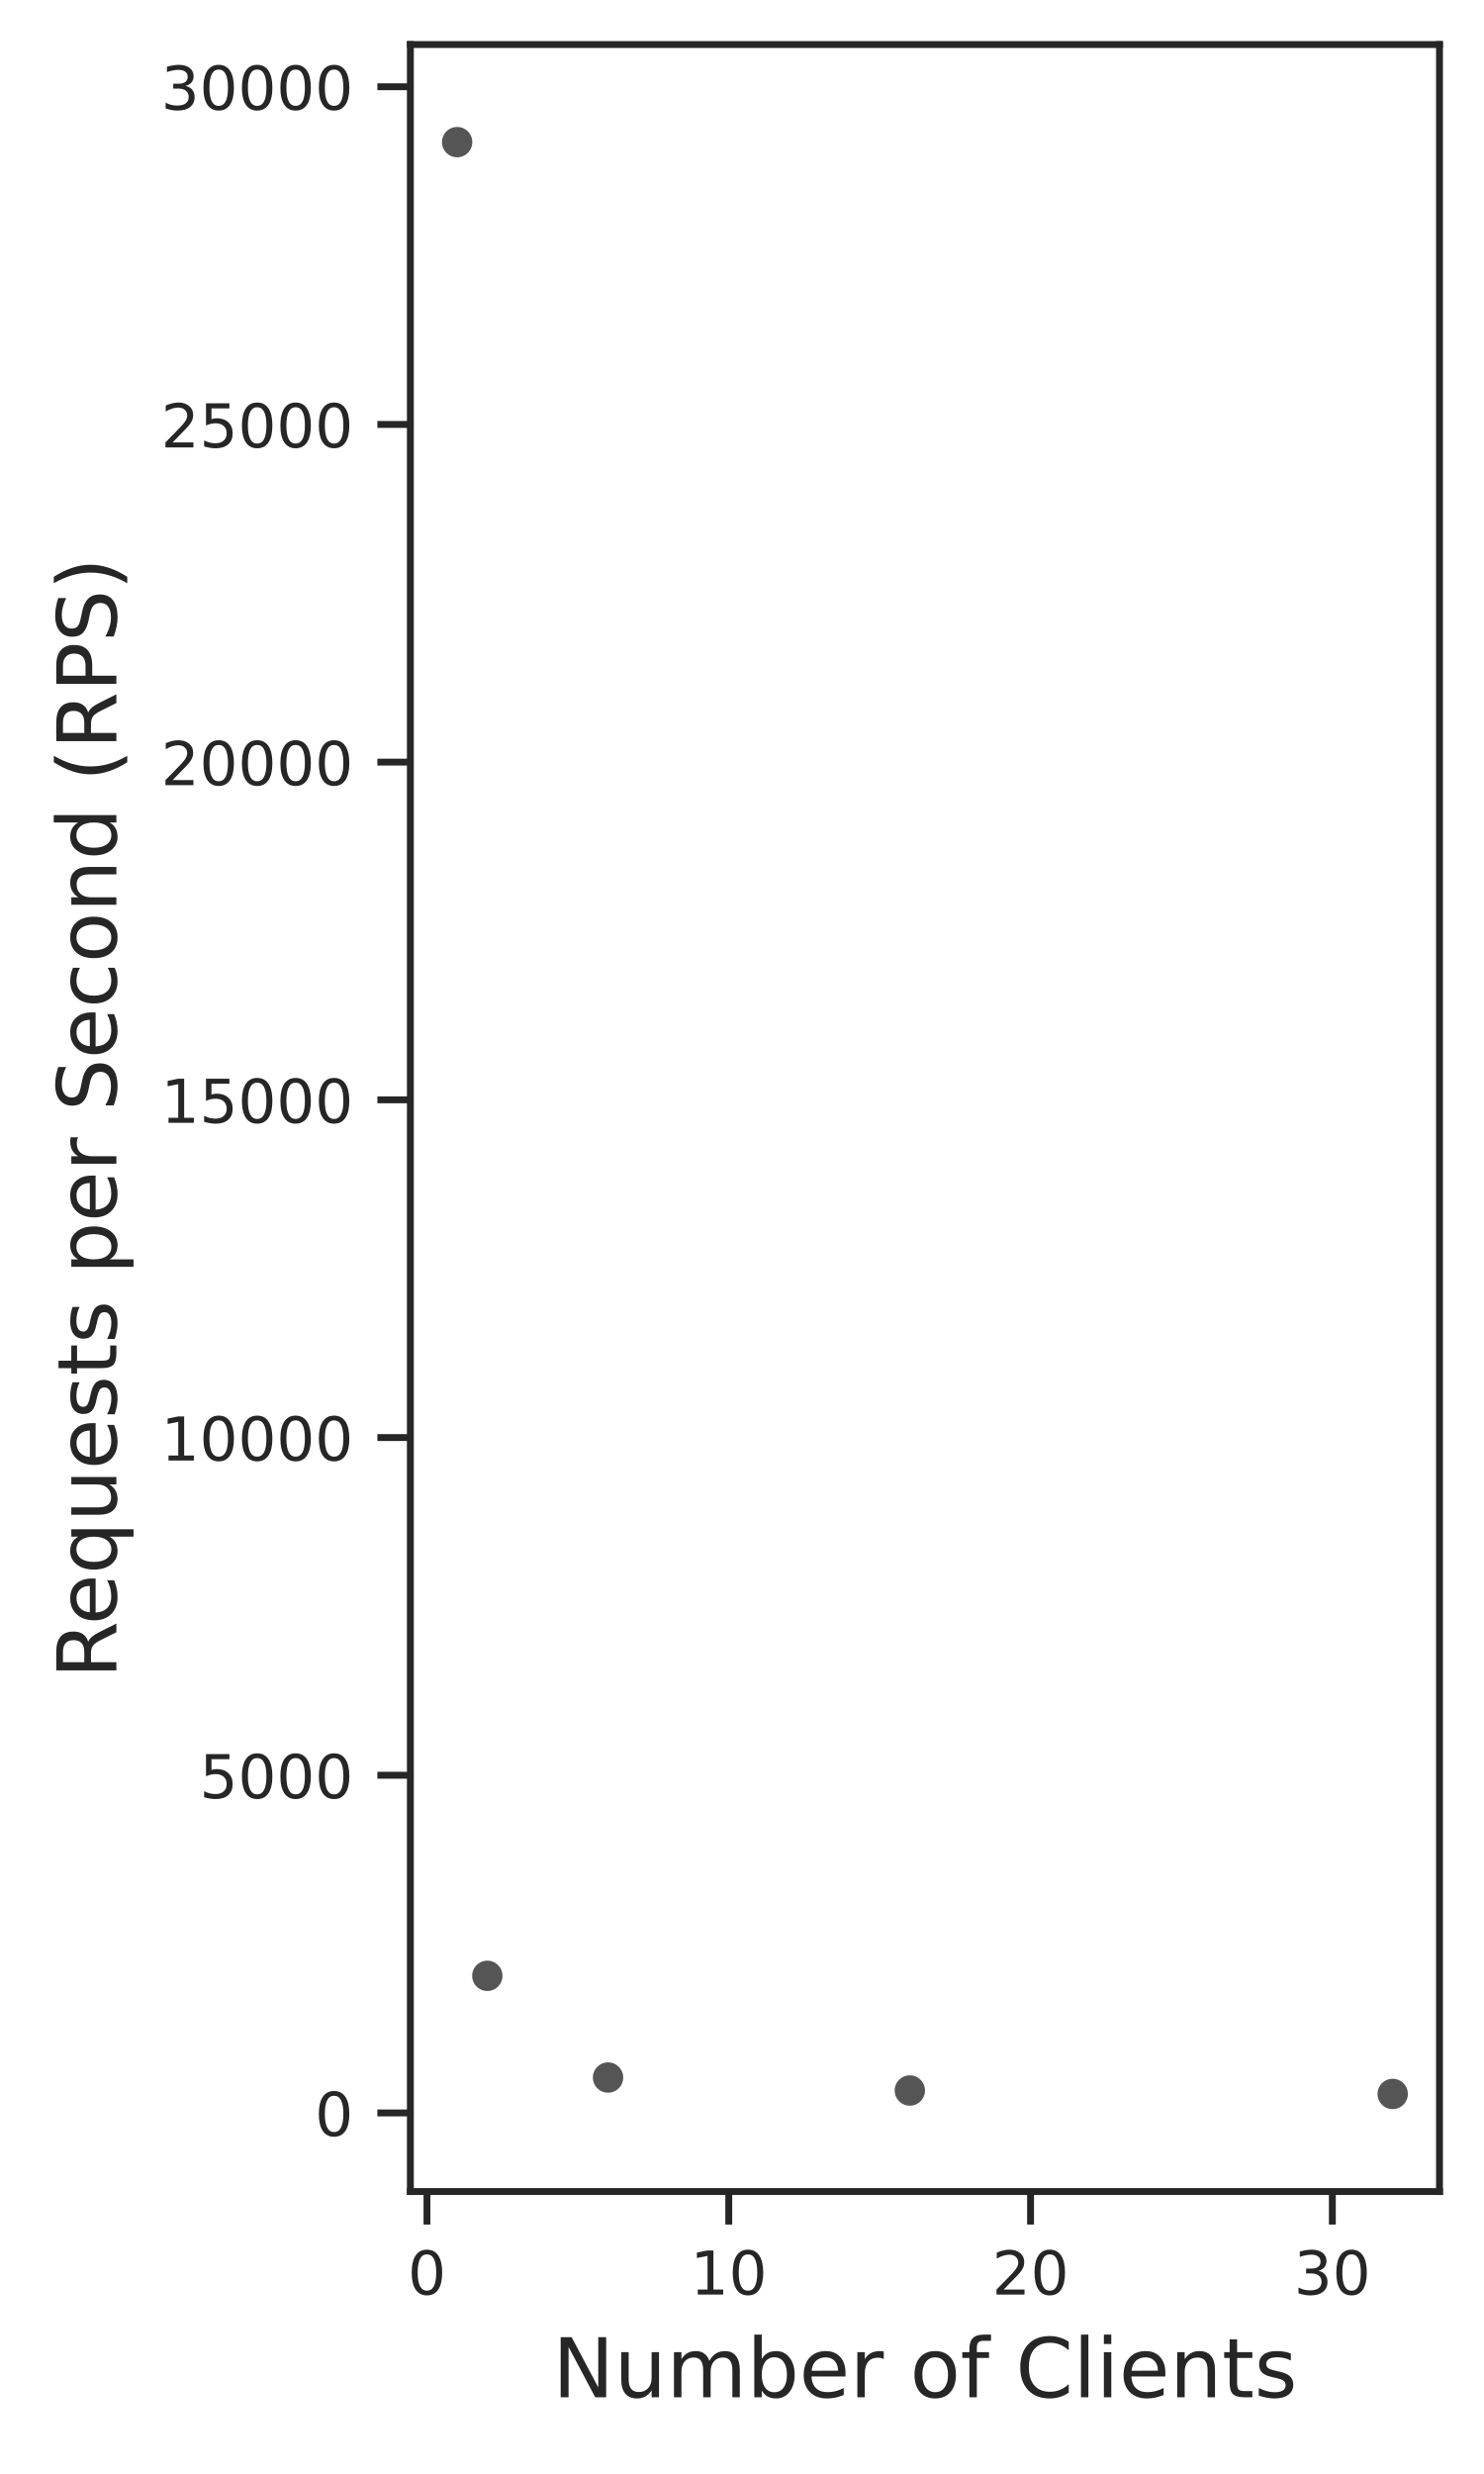
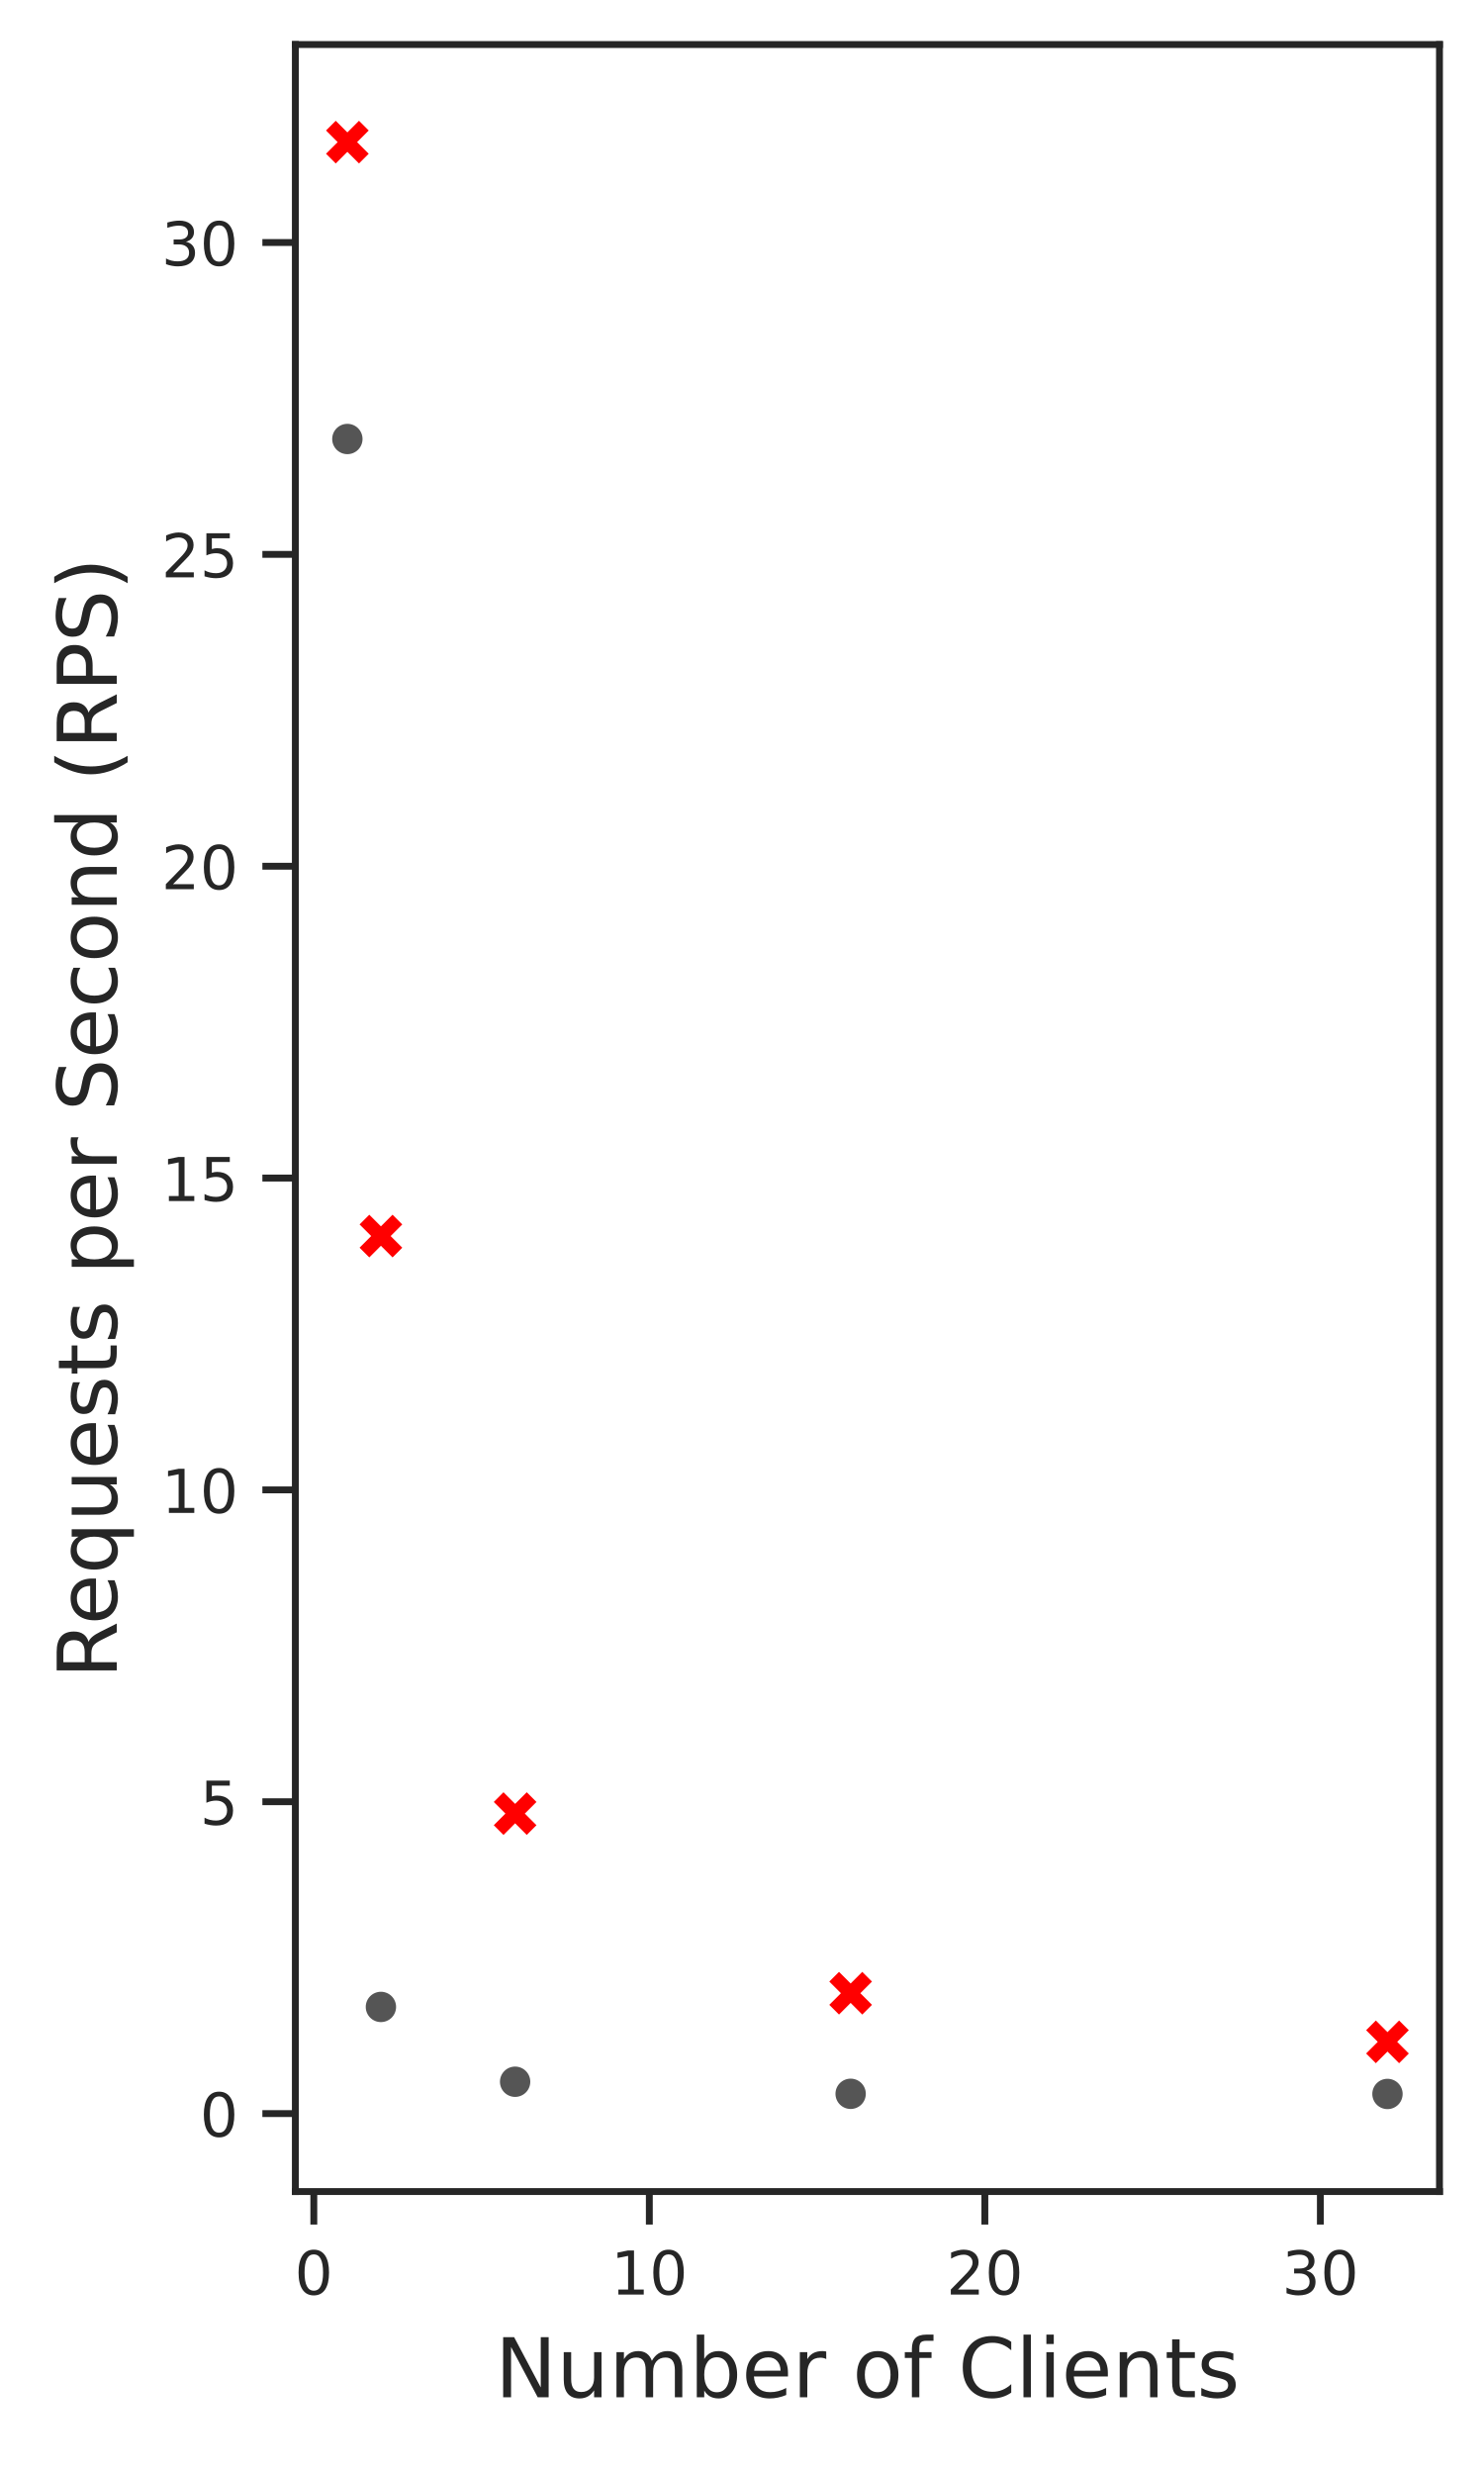
<svg xmlns="http://www.w3.org/2000/svg" xmlns:xlink="http://www.w3.org/1999/xlink" width="216pt" height="360pt" viewBox="0 0 216 360" version="1.1">
  <defs>
    <style type="text/css">*{stroke-linejoin: round; stroke-linecap: butt}</style>
  </defs>
  <g id="figure_1">
    <g id="patch_1">
      <path d="M 0 360  L 216 360  L 216 0  L 0 0  z " style="fill: #ffffff" />
    </g>
    <g id="axes_1">
      <g id="patch_2">
-         <path d="M 59.73 318.9  L 209.52 318.9  L 209.52 6.48  L 59.73 6.48  z " style="fill: #ffffff" />
+         <path d="M 42.99 318.9  L 209.52 318.9  L 209.52 6.48  L 42.99 6.48  z " style="fill: #ffffff" />
      </g>
      <g id="matplotlib.axis_1">
        <g id="xtick_1">
          <g id="line2d_1">
            <defs>
-               <path id="m790eac5375" d="M 0 0  L 0 4.8  " style="stroke: #262626" />
-             </defs>
-             <g>
-               <use xlink:href="#m790eac5375" x="62.146" y="318.9" style="fill: #262626; stroke: #262626" />
+               <path id="m2c73e6acfe" d="M 0 0  L 0 4.8  " style="stroke: #262626" />
+             </defs>
+             <g>
+               <use xlink:href="#m2c73e6acfe" x="45.676" y="318.9" style="fill: #262626; stroke: #262626" />
            </g>
          </g>
          <g id="text_1">
-             <g style="fill: #262626" transform="translate(59.34647 333.8866)scale(0.088 -0.088)">
+             <g style="fill: #262626" transform="translate(42.87647 333.8866)scale(0.088 -0.088)">
              <defs>
                <path id="DejaVuSans-30" d="M 2034 4250  Q 1547 4250 1301 3770  Q 1056 3291 1056 2328  Q 1056 1369 1301 889  Q 1547 409 2034 409  Q 2525 409 2770 889  Q 3016 1369 3016 2328  Q 3016 3291 2770 3770  Q 2525 4250 2034 4250  z M 2034 4750  Q 2819 4750 3233 4129  Q 3647 3509 3647 2328  Q 3647 1150 3233 529  Q 2819 -91 2034 -91  Q 1250 -91 836 529  Q 422 1150 422 2328  Q 422 3509 836 4129  Q 1250 4750 2034 4750  z " transform="scale(0.015625)" />
              </defs>
              <use xlink:href="#DejaVuSans-30" />
            </g>
          </g>
        </g>
        <g id="xtick_2">
          <g id="line2d_2">
            <g>
-               <use xlink:href="#m790eac5375" x="106.073" y="318.9" style="fill: #262626; stroke: #262626" />
+               <use xlink:href="#m2c73e6acfe" x="94.512" y="318.9" style="fill: #262626; stroke: #262626" />
            </g>
          </g>
          <g id="text_2">
-             <g style="fill: #262626" transform="translate(100.4737 333.8866)scale(0.088 -0.088)">
+             <g style="fill: #262626" transform="translate(88.91275 333.8866)scale(0.088 -0.088)">
              <defs>
                <path id="DejaVuSans-31" d="M 794 531  L 1825 531  L 1825 4091  L 703 3866  L 703 4441  L 1819 4666  L 2450 4666  L 2450 531  L 3481 531  L 3481 0  L 794 0  L 794 531  z " transform="scale(0.015625)" />
              </defs>
              <use xlink:href="#DejaVuSans-31" />
              <use xlink:href="#DejaVuSans-30" x="63.623" />
            </g>
          </g>
        </g>
        <g id="xtick_3">
          <g id="line2d_3">
            <g>
-               <use xlink:href="#m790eac5375" x="149.999" y="318.9" style="fill: #262626; stroke: #262626" />
+               <use xlink:href="#m2c73e6acfe" x="143.348" y="318.9" style="fill: #262626; stroke: #262626" />
            </g>
          </g>
          <g id="text_3">
-             <g style="fill: #262626" transform="translate(144.4003 333.8866)scale(0.088 -0.088)">
+             <g style="fill: #262626" transform="translate(137.7485 333.8866)scale(0.088 -0.088)">
              <defs>
                <path id="DejaVuSans-32" d="M 1228 531  L 3431 531  L 3431 0  L 469 0  L 469 531  Q 828 903 1448 1529  Q 2069 2156 2228 2338  Q 2531 2678 2651 2914  Q 2772 3150 2772 3378  Q 2772 3750 2511 3984  Q 2250 4219 1831 4219  Q 1534 4219 1204 4116  Q 875 4013 500 3803  L 500 4441  Q 881 4594 1212 4672  Q 1544 4750 1819 4750  Q 2544 4750 2975 4387  Q 3406 4025 3406 3419  Q 3406 3131 3298 2873  Q 3191 2616 2906 2266  Q 2828 2175 2409 1742  Q 1991 1309 1228 531  z " transform="scale(0.015625)" />
              </defs>
              <use xlink:href="#DejaVuSans-32" />
              <use xlink:href="#DejaVuSans-30" x="63.623" />
            </g>
          </g>
        </g>
        <g id="xtick_4">
          <g id="line2d_4">
            <g>
-               <use xlink:href="#m790eac5375" x="193.926" y="318.9" style="fill: #262626; stroke: #262626" />
+               <use xlink:href="#m2c73e6acfe" x="192.183" y="318.9" style="fill: #262626; stroke: #262626" />
            </g>
          </g>
          <g id="text_4">
-             <g style="fill: #262626" transform="translate(188.327 333.8866)scale(0.088 -0.088)">
+             <g style="fill: #262626" transform="translate(186.5843 333.8866)scale(0.088 -0.088)">
              <defs>
                <path id="DejaVuSans-33" d="M 2597 2516  Q 3050 2419 3304 2112  Q 3559 1806 3559 1356  Q 3559 666 3084 287  Q 2609 -91 1734 -91  Q 1441 -91 1130 -33  Q 819 25 488 141  L 488 750  Q 750 597 1062 519  Q 1375 441 1716 441  Q 2309 441 2620 675  Q 2931 909 2931 1356  Q 2931 1769 2642 2001  Q 2353 2234 1838 2234  L 1294 2234  L 1294 2753  L 1863 2753  Q 2328 2753 2575 2939  Q 2822 3125 2822 3475  Q 2822 3834 2567 4026  Q 2313 4219 1838 4219  Q 1578 4219 1281 4162  Q 984 4106 628 3988  L 628 4550  Q 988 4650 1302 4700  Q 1616 4750 1894 4750  Q 2613 4750 3031 4423  Q 3450 4097 3450 3541  Q 3450 3153 3228 2886  Q 3006 2619 2597 2516  z " transform="scale(0.015625)" />
              </defs>
              <use xlink:href="#DejaVuSans-33" />
              <use xlink:href="#DejaVuSans-30" x="63.623" />
            </g>
          </g>
        </g>
        <g id="text_5">
-           <g style="fill: #262626" transform="translate(80.42906 348.8349)scale(0.12 -0.12)">
+           <g style="fill: #262626" transform="translate(72.05906 348.8349)scale(0.12 -0.12)">
            <defs>
              <path id="DejaVuSans-4e" d="M 628 4666  L 1478 4666  L 3547 763  L 3547 4666  L 4159 4666  L 4159 0  L 3309 0  L 1241 3903  L 1241 0  L 628 0  L 628 4666  z " transform="scale(0.015625)" />
              <path id="DejaVuSans-75" d="M 544 1381  L 544 3500  L 1119 3500  L 1119 1403  Q 1119 906 1312 657  Q 1506 409 1894 409  Q 2359 409 2629 706  Q 2900 1003 2900 1516  L 2900 3500  L 3475 3500  L 3475 0  L 2900 0  L 2900 538  Q 2691 219 2414 64  Q 2138 -91 1772 -91  Q 1169 -91 856 284  Q 544 659 544 1381  z M 1991 3584  L 1991 3584  z " transform="scale(0.015625)" />
              <path id="DejaVuSans-6d" d="M 3328 2828  Q 3544 3216 3844 3400  Q 4144 3584 4550 3584  Q 5097 3584 5394 3201  Q 5691 2819 5691 2113  L 5691 0  L 5113 0  L 5113 2094  Q 5113 2597 4934 2840  Q 4756 3084 4391 3084  Q 3944 3084 3684 2787  Q 3425 2491 3425 1978  L 3425 0  L 2847 0  L 2847 2094  Q 2847 2600 2669 2842  Q 2491 3084 2119 3084  Q 1678 3084 1418 2786  Q 1159 2488 1159 1978  L 1159 0  L 581 0  L 581 3500  L 1159 3500  L 1159 2956  Q 1356 3278 1631 3431  Q 1906 3584 2284 3584  Q 2666 3584 2933 3390  Q 3200 3197 3328 2828  z " transform="scale(0.015625)" />
              <path id="DejaVuSans-62" d="M 3116 1747  Q 3116 2381 2855 2742  Q 2594 3103 2138 3103  Q 1681 3103 1420 2742  Q 1159 2381 1159 1747  Q 1159 1113 1420 752  Q 1681 391 2138 391  Q 2594 391 2855 752  Q 3116 1113 3116 1747  z M 1159 2969  Q 1341 3281 1617 3432  Q 1894 3584 2278 3584  Q 2916 3584 3314 3078  Q 3713 2572 3713 1747  Q 3713 922 3314 415  Q 2916 -91 2278 -91  Q 1894 -91 1617 61  Q 1341 213 1159 525  L 1159 0  L 581 0  L 581 4863  L 1159 4863  L 1159 2969  z " transform="scale(0.015625)" />
              <path id="DejaVuSans-65" d="M 3597 1894  L 3597 1613  L 953 1613  Q 991 1019 1311 708  Q 1631 397 2203 397  Q 2534 397 2845 478  Q 3156 559 3463 722  L 3463 178  Q 3153 47 2828 -22  Q 2503 -91 2169 -91  Q 1331 -91 842 396  Q 353 884 353 1716  Q 353 2575 817 3079  Q 1281 3584 2069 3584  Q 2775 3584 3186 3129  Q 3597 2675 3597 1894  z M 3022 2063  Q 3016 2534 2758 2815  Q 2500 3097 2075 3097  Q 1594 3097 1305 2825  Q 1016 2553 972 2059  L 3022 2063  z " transform="scale(0.015625)" />
              <path id="DejaVuSans-72" d="M 2631 2963  Q 2534 3019 2420 3045  Q 2306 3072 2169 3072  Q 1681 3072 1420 2755  Q 1159 2438 1159 1844  L 1159 0  L 581 0  L 581 3500  L 1159 3500  L 1159 2956  Q 1341 3275 1631 3429  Q 1922 3584 2338 3584  Q 2397 3584 2469 3576  Q 2541 3569 2628 3553  L 2631 2963  z " transform="scale(0.015625)" />
              <path id="DejaVuSans-20" transform="scale(0.015625)" />
              <path id="DejaVuSans-6f" d="M 1959 3097  Q 1497 3097 1228 2736  Q 959 2375 959 1747  Q 959 1119 1226 758  Q 1494 397 1959 397  Q 2419 397 2687 759  Q 2956 1122 2956 1747  Q 2956 2369 2687 2733  Q 2419 3097 1959 3097  z M 1959 3584  Q 2709 3584 3137 3096  Q 3566 2609 3566 1747  Q 3566 888 3137 398  Q 2709 -91 1959 -91  Q 1206 -91 779 398  Q 353 888 353 1747  Q 353 2609 779 3096  Q 1206 3584 1959 3584  z " transform="scale(0.015625)" />
              <path id="DejaVuSans-66" d="M 2375 4863  L 2375 4384  L 1825 4384  Q 1516 4384 1395 4259  Q 1275 4134 1275 3809  L 1275 3500  L 2222 3500  L 2222 3053  L 1275 3053  L 1275 0  L 697 0  L 697 3053  L 147 3053  L 147 3500  L 697 3500  L 697 3744  Q 697 4328 969 4595  Q 1241 4863 1831 4863  L 2375 4863  z " transform="scale(0.015625)" />
              <path id="DejaVuSans-43" d="M 4122 4306  L 4122 3641  Q 3803 3938 3442 4084  Q 3081 4231 2675 4231  Q 1875 4231 1450 3742  Q 1025 3253 1025 2328  Q 1025 1406 1450 917  Q 1875 428 2675 428  Q 3081 428 3442 575  Q 3803 722 4122 1019  L 4122 359  Q 3791 134 3420 21  Q 3050 -91 2638 -91  Q 1578 -91 968 557  Q 359 1206 359 2328  Q 359 3453 968 4101  Q 1578 4750 2638 4750  Q 3056 4750 3426 4639  Q 3797 4528 4122 4306  z " transform="scale(0.015625)" />
              <path id="DejaVuSans-6c" d="M 603 4863  L 1178 4863  L 1178 0  L 603 0  L 603 4863  z " transform="scale(0.015625)" />
              <path id="DejaVuSans-69" d="M 603 3500  L 1178 3500  L 1178 0  L 603 0  L 603 3500  z M 603 4863  L 1178 4863  L 1178 4134  L 603 4134  L 603 4863  z " transform="scale(0.015625)" />
              <path id="DejaVuSans-6e" d="M 3513 2113  L 3513 0  L 2938 0  L 2938 2094  Q 2938 2591 2744 2837  Q 2550 3084 2163 3084  Q 1697 3084 1428 2787  Q 1159 2491 1159 1978  L 1159 0  L 581 0  L 581 3500  L 1159 3500  L 1159 2956  Q 1366 3272 1645 3428  Q 1925 3584 2291 3584  Q 2894 3584 3203 3211  Q 3513 2838 3513 2113  z " transform="scale(0.015625)" />
              <path id="DejaVuSans-74" d="M 1172 4494  L 1172 3500  L 2356 3500  L 2356 3053  L 1172 3053  L 1172 1153  Q 1172 725 1289 603  Q 1406 481 1766 481  L 2356 481  L 2356 0  L 1766 0  Q 1100 0 847 248  Q 594 497 594 1153  L 594 3053  L 172 3053  L 172 3500  L 594 3500  L 594 4494  L 1172 4494  z " transform="scale(0.015625)" />
              <path id="DejaVuSans-73" d="M 2834 3397  L 2834 2853  Q 2591 2978 2328 3040  Q 2066 3103 1784 3103  Q 1356 3103 1142 2972  Q 928 2841 928 2578  Q 928 2378 1081 2264  Q 1234 2150 1697 2047  L 1894 2003  Q 2506 1872 2764 1633  Q 3022 1394 3022 966  Q 3022 478 2636 193  Q 2250 -91 1575 -91  Q 1294 -91 989 -36  Q 684 19 347 128  L 347 722  Q 666 556 975 473  Q 1284 391 1588 391  Q 1994 391 2212 530  Q 2431 669 2431 922  Q 2431 1156 2273 1281  Q 2116 1406 1581 1522  L 1381 1569  Q 847 1681 609 1914  Q 372 2147 372 2553  Q 372 3047 722 3315  Q 1072 3584 1716 3584  Q 2034 3584 2315 3537  Q 2597 3491 2834 3397  z " transform="scale(0.015625)" />
            </defs>
            <use xlink:href="#DejaVuSans-4e" />
            <use xlink:href="#DejaVuSans-75" x="74.805" />
            <use xlink:href="#DejaVuSans-6d" x="138.184" />
            <use xlink:href="#DejaVuSans-62" x="235.596" />
            <use xlink:href="#DejaVuSans-65" x="299.072" />
            <use xlink:href="#DejaVuSans-72" x="360.596" />
            <use xlink:href="#DejaVuSans-20" x="401.709" />
            <use xlink:href="#DejaVuSans-6f" x="433.496" />
            <use xlink:href="#DejaVuSans-66" x="494.678" />
            <use xlink:href="#DejaVuSans-20" x="529.883" />
            <use xlink:href="#DejaVuSans-43" x="561.67" />
            <use xlink:href="#DejaVuSans-6c" x="631.494" />
            <use xlink:href="#DejaVuSans-69" x="659.277" />
            <use xlink:href="#DejaVuSans-65" x="687.061" />
            <use xlink:href="#DejaVuSans-6e" x="748.584" />
            <use xlink:href="#DejaVuSans-74" x="811.963" />
            <use xlink:href="#DejaVuSans-73" x="851.172" />
          </g>
        </g>
      </g>
      <g id="matplotlib.axis_2">
        <g id="ytick_1">
          <g id="line2d_5">
            <defs>
-               <path id="md75a77596c" d="M 0 0  L -4.8 0  " style="stroke: #262626" />
-             </defs>
-             <g>
-               <use xlink:href="#md75a77596c" x="59.73" y="307.461" style="fill: #262626; stroke: #262626" />
+               <path id="m2073735884" d="M 0 0  L -4.8 0  " style="stroke: #262626" />
+             </defs>
+             <g>
+               <use xlink:href="#m2073735884" x="42.99" y="307.554" style="fill: #262626; stroke: #262626" />
            </g>
          </g>
          <g id="text_6">
-             <g style="fill: #262626" transform="translate(45.831 310.804)scale(0.088 -0.088)">
+             <g style="fill: #262626" transform="translate(29.091 310.8974)scale(0.088 -0.088)">
              <use xlink:href="#DejaVuSans-30" />
            </g>
          </g>
        </g>
        <g id="ytick_2">
          <g id="line2d_6">
            <g>
-               <use xlink:href="#md75a77596c" x="59.73" y="258.321" style="fill: #262626; stroke: #262626" />
+               <use xlink:href="#m2073735884" x="42.99" y="262.177" style="fill: #262626; stroke: #262626" />
            </g>
          </g>
          <g id="text_7">
-             <g style="fill: #262626" transform="translate(29.034 261.6642)scale(0.088 -0.088)">
+             <g style="fill: #262626" transform="translate(29.091 265.5205)scale(0.088 -0.088)">
              <defs>
                <path id="DejaVuSans-35" d="M 691 4666  L 3169 4666  L 3169 4134  L 1269 4134  L 1269 2991  Q 1406 3038 1543 3061  Q 1681 3084 1819 3084  Q 2600 3084 3056 2656  Q 3513 2228 3513 1497  Q 3513 744 3044 326  Q 2575 -91 1722 -91  Q 1428 -91 1123 -41  Q 819 9 494 109  L 494 744  Q 775 591 1075 516  Q 1375 441 1709 441  Q 2250 441 2565 725  Q 2881 1009 2881 1497  Q 2881 1984 2565 2268  Q 2250 2553 1709 2553  Q 1456 2553 1204 2497  Q 953 2441 691 2322  L 691 4666  z " transform="scale(0.015625)" />
              </defs>
              <use xlink:href="#DejaVuSans-35" />
-               <use xlink:href="#DejaVuSans-30" x="63.623" />
-               <use xlink:href="#DejaVuSans-30" x="127.246" />
-               <use xlink:href="#DejaVuSans-30" x="190.869" />
            </g>
          </g>
        </g>
        <g id="ytick_3">
          <g id="line2d_7">
            <g>
-               <use xlink:href="#md75a77596c" x="59.73" y="209.181" style="fill: #262626; stroke: #262626" />
+               <use xlink:href="#m2073735884" x="42.99" y="216.8" style="fill: #262626; stroke: #262626" />
            </g>
          </g>
          <g id="text_8">
-             <g style="fill: #262626" transform="translate(23.435 212.5244)scale(0.088 -0.088)">
+             <g style="fill: #262626" transform="translate(23.492 220.1435)scale(0.088 -0.088)">
              <use xlink:href="#DejaVuSans-31" />
              <use xlink:href="#DejaVuSans-30" x="63.623" />
-               <use xlink:href="#DejaVuSans-30" x="127.246" />
-               <use xlink:href="#DejaVuSans-30" x="190.869" />
-               <use xlink:href="#DejaVuSans-30" x="254.492" />
            </g>
          </g>
        </g>
        <g id="ytick_4">
          <g id="line2d_8">
            <g>
-               <use xlink:href="#md75a77596c" x="59.73" y="160.041" style="fill: #262626; stroke: #262626" />
+               <use xlink:href="#m2073735884" x="42.99" y="171.423" style="fill: #262626; stroke: #262626" />
            </g>
          </g>
          <g id="text_9">
-             <g style="fill: #262626" transform="translate(23.435 163.3846)scale(0.088 -0.088)">
+             <g style="fill: #262626" transform="translate(23.492 174.7665)scale(0.088 -0.088)">
              <use xlink:href="#DejaVuSans-31" />
              <use xlink:href="#DejaVuSans-35" x="63.623" />
-               <use xlink:href="#DejaVuSans-30" x="127.246" />
-               <use xlink:href="#DejaVuSans-30" x="190.869" />
-               <use xlink:href="#DejaVuSans-30" x="254.492" />
            </g>
          </g>
        </g>
        <g id="ytick_5">
          <g id="line2d_9">
            <g>
-               <use xlink:href="#md75a77596c" x="59.73" y="110.902" style="fill: #262626; stroke: #262626" />
+               <use xlink:href="#m2073735884" x="42.99" y="126.046" style="fill: #262626; stroke: #262626" />
            </g>
          </g>
          <g id="text_10">
-             <g style="fill: #262626" transform="translate(23.435 114.2449)scale(0.088 -0.088)">
+             <g style="fill: #262626" transform="translate(23.492 129.3895)scale(0.088 -0.088)">
              <use xlink:href="#DejaVuSans-32" />
              <use xlink:href="#DejaVuSans-30" x="63.623" />
-               <use xlink:href="#DejaVuSans-30" x="127.246" />
-               <use xlink:href="#DejaVuSans-30" x="190.869" />
-               <use xlink:href="#DejaVuSans-30" x="254.492" />
            </g>
          </g>
        </g>
        <g id="ytick_6">
          <g id="line2d_10">
            <g>
-               <use xlink:href="#md75a77596c" x="59.73" y="61.762" style="fill: #262626; stroke: #262626" />
+               <use xlink:href="#m2073735884" x="42.99" y="80.669" style="fill: #262626; stroke: #262626" />
            </g>
          </g>
          <g id="text_11">
-             <g style="fill: #262626" transform="translate(23.435 65.10507)scale(0.088 -0.088)">
+             <g style="fill: #262626" transform="translate(23.492 84.01258)scale(0.088 -0.088)">
              <use xlink:href="#DejaVuSans-32" />
              <use xlink:href="#DejaVuSans-35" x="63.623" />
-               <use xlink:href="#DejaVuSans-30" x="127.246" />
-               <use xlink:href="#DejaVuSans-30" x="190.869" />
-               <use xlink:href="#DejaVuSans-30" x="254.492" />
            </g>
          </g>
        </g>
        <g id="ytick_7">
          <g id="line2d_11">
            <g>
-               <use xlink:href="#md75a77596c" x="59.73" y="12.622" style="fill: #262626; stroke: #262626" />
+               <use xlink:href="#m2073735884" x="42.99" y="35.292" style="fill: #262626; stroke: #262626" />
            </g>
          </g>
          <g id="text_12">
-             <g style="fill: #262626" transform="translate(23.435 15.9653)scale(0.088 -0.088)">
+             <g style="fill: #262626" transform="translate(23.492 38.63561)scale(0.088 -0.088)">
              <use xlink:href="#DejaVuSans-33" />
              <use xlink:href="#DejaVuSans-30" x="63.623" />
-               <use xlink:href="#DejaVuSans-30" x="127.246" />
-               <use xlink:href="#DejaVuSans-30" x="190.869" />
-               <use xlink:href="#DejaVuSans-30" x="254.492" />
            </g>
          </g>
        </g>
        <g id="text_13">
-           <g style="fill: #262626" transform="translate(16.93937 244.2366)rotate(-90)scale(0.12 -0.12)">
+           <g style="fill: #262626" transform="translate(16.99638 244.2366)rotate(-90)scale(0.12 -0.12)">
            <defs>
              <path id="DejaVuSans-52" d="M 2841 2188  Q 3044 2119 3236 1894  Q 3428 1669 3622 1275  L 4263 0  L 3584 0  L 2988 1197  Q 2756 1666 2539 1819  Q 2322 1972 1947 1972  L 1259 1972  L 1259 0  L 628 0  L 628 4666  L 2053 4666  Q 2853 4666 3247 4331  Q 3641 3997 3641 3322  Q 3641 2881 3436 2590  Q 3231 2300 2841 2188  z M 1259 4147  L 1259 2491  L 2053 2491  Q 2509 2491 2742 2702  Q 2975 2913 2975 3322  Q 2975 3731 2742 3939  Q 2509 4147 2053 4147  L 1259 4147  z " transform="scale(0.015625)" />
              <path id="DejaVuSans-71" d="M 947 1747  Q 947 1113 1208 752  Q 1469 391 1925 391  Q 2381 391 2643 752  Q 2906 1113 2906 1747  Q 2906 2381 2643 2742  Q 2381 3103 1925 3103  Q 1469 3103 1208 2742  Q 947 2381 947 1747  z M 2906 525  Q 2725 213 2448 61  Q 2172 -91 1784 -91  Q 1150 -91 751 415  Q 353 922 353 1747  Q 353 2572 751 3078  Q 1150 3584 1784 3584  Q 2172 3584 2448 3432  Q 2725 3281 2906 2969  L 2906 3500  L 3481 3500  L 3481 -1331  L 2906 -1331  L 2906 525  z " transform="scale(0.015625)" />
              <path id="DejaVuSans-70" d="M 1159 525  L 1159 -1331  L 581 -1331  L 581 3500  L 1159 3500  L 1159 2969  Q 1341 3281 1617 3432  Q 1894 3584 2278 3584  Q 2916 3584 3314 3078  Q 3713 2572 3713 1747  Q 3713 922 3314 415  Q 2916 -91 2278 -91  Q 1894 -91 1617 61  Q 1341 213 1159 525  z M 3116 1747  Q 3116 2381 2855 2742  Q 2594 3103 2138 3103  Q 1681 3103 1420 2742  Q 1159 2381 1159 1747  Q 1159 1113 1420 752  Q 1681 391 2138 391  Q 2594 391 2855 752  Q 3116 1113 3116 1747  z " transform="scale(0.015625)" />
              <path id="DejaVuSans-53" d="M 3425 4513  L 3425 3897  Q 3066 4069 2747 4153  Q 2428 4238 2131 4238  Q 1616 4238 1336 4038  Q 1056 3838 1056 3469  Q 1056 3159 1242 3001  Q 1428 2844 1947 2747  L 2328 2669  Q 3034 2534 3370 2195  Q 3706 1856 3706 1288  Q 3706 609 3251 259  Q 2797 -91 1919 -91  Q 1588 -91 1214 -16  Q 841 59 441 206  L 441 856  Q 825 641 1194 531  Q 1563 422 1919 422  Q 2459 422 2753 634  Q 3047 847 3047 1241  Q 3047 1584 2836 1778  Q 2625 1972 2144 2069  L 1759 2144  Q 1053 2284 737 2584  Q 422 2884 422 3419  Q 422 4038 858 4394  Q 1294 4750 2059 4750  Q 2388 4750 2728 4690  Q 3069 4631 3425 4513  z " transform="scale(0.015625)" />
              <path id="DejaVuSans-63" d="M 3122 3366  L 3122 2828  Q 2878 2963 2633 3030  Q 2388 3097 2138 3097  Q 1578 3097 1268 2742  Q 959 2388 959 1747  Q 959 1106 1268 751  Q 1578 397 2138 397  Q 2388 397 2633 464  Q 2878 531 3122 666  L 3122 134  Q 2881 22 2623 -34  Q 2366 -91 2075 -91  Q 1284 -91 818 406  Q 353 903 353 1747  Q 353 2603 823 3093  Q 1294 3584 2113 3584  Q 2378 3584 2631 3529  Q 2884 3475 3122 3366  z " transform="scale(0.015625)" />
              <path id="DejaVuSans-64" d="M 2906 2969  L 2906 4863  L 3481 4863  L 3481 0  L 2906 0  L 2906 525  Q 2725 213 2448 61  Q 2172 -91 1784 -91  Q 1150 -91 751 415  Q 353 922 353 1747  Q 353 2572 751 3078  Q 1150 3584 1784 3584  Q 2172 3584 2448 3432  Q 2725 3281 2906 2969  z M 947 1747  Q 947 1113 1208 752  Q 1469 391 1925 391  Q 2381 391 2643 752  Q 2906 1113 2906 1747  Q 2906 2381 2643 2742  Q 2381 3103 1925 3103  Q 1469 3103 1208 2742  Q 947 2381 947 1747  z " transform="scale(0.015625)" />
              <path id="DejaVuSans-28" d="M 1984 4856  Q 1566 4138 1362 3434  Q 1159 2731 1159 2009  Q 1159 1288 1364 580  Q 1569 -128 1984 -844  L 1484 -844  Q 1016 -109 783 600  Q 550 1309 550 2009  Q 550 2706 781 3412  Q 1013 4119 1484 4856  L 1984 4856  z " transform="scale(0.015625)" />
              <path id="DejaVuSans-50" d="M 1259 4147  L 1259 2394  L 2053 2394  Q 2494 2394 2734 2622  Q 2975 2850 2975 3272  Q 2975 3691 2734 3919  Q 2494 4147 2053 4147  L 1259 4147  z M 628 4666  L 2053 4666  Q 2838 4666 3239 4311  Q 3641 3956 3641 3272  Q 3641 2581 3239 2228  Q 2838 1875 2053 1875  L 1259 1875  L 1259 0  L 628 0  L 628 4666  z " transform="scale(0.015625)" />
              <path id="DejaVuSans-29" d="M 513 4856  L 1013 4856  Q 1481 4119 1714 3412  Q 1947 2706 1947 2009  Q 1947 1309 1714 600  Q 1481 -109 1013 -844  L 513 -844  Q 928 -128 1133 580  Q 1338 1288 1338 2009  Q 1338 2731 1133 3434  Q 928 4138 513 4856  z " transform="scale(0.015625)" />
            </defs>
            <use xlink:href="#DejaVuSans-52" />
            <use xlink:href="#DejaVuSans-65" x="64.982" />
            <use xlink:href="#DejaVuSans-71" x="126.506" />
            <use xlink:href="#DejaVuSans-75" x="189.982" />
            <use xlink:href="#DejaVuSans-65" x="253.361" />
            <use xlink:href="#DejaVuSans-73" x="314.885" />
            <use xlink:href="#DejaVuSans-74" x="366.984" />
            <use xlink:href="#DejaVuSans-73" x="406.193" />
            <use xlink:href="#DejaVuSans-20" x="458.293" />
            <use xlink:href="#DejaVuSans-70" x="490.08" />
            <use xlink:href="#DejaVuSans-65" x="553.557" />
            <use xlink:href="#DejaVuSans-72" x="615.08" />
            <use xlink:href="#DejaVuSans-20" x="656.193" />
            <use xlink:href="#DejaVuSans-53" x="687.98" />
            <use xlink:href="#DejaVuSans-65" x="751.457" />
            <use xlink:href="#DejaVuSans-63" x="812.98" />
            <use xlink:href="#DejaVuSans-6f" x="867.961" />
            <use xlink:href="#DejaVuSans-6e" x="929.143" />
            <use xlink:href="#DejaVuSans-64" x="992.521" />
            <use xlink:href="#DejaVuSans-20" x="1055.998" />
            <use xlink:href="#DejaVuSans-28" x="1087.785" />
            <use xlink:href="#DejaVuSans-52" x="1126.799" />
            <use xlink:href="#DejaVuSans-50" x="1196.281" />
            <use xlink:href="#DejaVuSans-53" x="1256.584" />
            <use xlink:href="#DejaVuSans-29" x="1320.061" />
          </g>
        </g>
      </g>
      <g id="PathCollection_1">
        <defs>
-           <path id="mf8891b7c7c" d="M 0 2.4  C 0.636 2.4 1.247 2.147 1.697 1.697  C 2.147 1.247 2.4 0.636 2.4 0  C 2.4 -0.636 2.147 -1.247 1.697 -1.697  C 1.247 -2.147 0.636 -2.4 0 -2.4  C -0.636 -2.4 -1.247 -2.147 -1.697 -1.697  C -2.147 -1.247 -2.4 -0.636 -2.4 0  C -2.4 0.636 -2.147 1.247 -1.697 1.697  C -1.247 2.147 -0.636 2.4 0 2.4  z " style="stroke: #ffffff; stroke-width: 0.384" />
+           <path id="medd5836882" d="M 0 2.4  C 0.636 2.4 1.247 2.147 1.697 1.697  C 2.147 1.247 2.4 0.636 2.4 0  C 2.4 -0.636 2.147 -1.247 1.697 -1.697  C 1.247 -2.147 0.636 -2.4 0 -2.4  C -0.636 -2.4 -1.247 -2.147 -1.697 -1.697  C -2.147 -1.247 -2.4 -0.636 -2.4 0  C -2.4 0.636 -2.147 1.247 -1.697 1.697  C -1.247 2.147 -0.636 2.4 0 2.4  z " style="stroke: #ffffff; stroke-width: 0.384" />
        </defs>
-         <g clip-path="url(#p3836484cbd)">
-           <use xlink:href="#mf8891b7c7c" x="66.539" y="20.681" style="fill: #555555; stroke: #ffffff; stroke-width: 0.384" />
-           <use xlink:href="#mf8891b7c7c" x="70.931" y="287.51" style="fill: #555555; stroke: #ffffff; stroke-width: 0.384" />
-           <use xlink:href="#mf8891b7c7c" x="88.502" y="302.31" style="fill: #555555; stroke: #ffffff; stroke-width: 0.384" />
-           <use xlink:href="#mf8891b7c7c" x="132.429" y="304.198" style="fill: #555555; stroke: #ffffff; stroke-width: 0.384" />
-           <use xlink:href="#mf8891b7c7c" x="202.711" y="304.699" style="fill: #555555; stroke: #ffffff; stroke-width: 0.384" />
+         <g clip-path="url(#pc202bdb12d)">
+           <use xlink:href="#medd5836882" x="50.56" y="63.88" style="fill: #555555; stroke: #ffffff; stroke-width: 0.384" />
+           <use xlink:href="#medd5836882" x="55.443" y="292.035" style="fill: #555555; stroke: #ffffff; stroke-width: 0.384" />
+           <use xlink:href="#medd5836882" x="74.977" y="302.922" style="fill: #555555; stroke: #ffffff; stroke-width: 0.384" />
+           <use xlink:href="#medd5836882" x="123.813" y="304.678" style="fill: #555555; stroke: #ffffff; stroke-width: 0.384" />
+           <use xlink:href="#medd5836882" x="201.95" y="304.699" style="fill: #555555; stroke: #ffffff; stroke-width: 0.384" />
+         </g>
+       </g>
+       <g id="PathCollection_2">
+         <defs>
+           <path id="mcd24c798a6" d="M -2.4 2.4  L 2.4 -2.4  M -2.4 -2.4  L 2.4 2.4  " style="stroke: #ff0000; stroke-width: 2" />
+         </defs>
+         <g clip-path="url(#pc202bdb12d)">
+           <use xlink:href="#mcd24c798a6" x="50.56" y="20.681" style="fill: #ff0000; stroke: #ff0000; stroke-width: 2" />
+           <use xlink:href="#mcd24c798a6" x="55.443" y="179.863" style="fill: #ff0000; stroke: #ff0000; stroke-width: 2" />
+           <use xlink:href="#mcd24c798a6" x="74.977" y="263.901" style="fill: #ff0000; stroke: #ff0000; stroke-width: 2" />
+           <use xlink:href="#mcd24c798a6" x="123.813" y="290.039" style="fill: #ff0000; stroke: #ff0000; stroke-width: 2" />
+           <use xlink:href="#mcd24c798a6" x="201.95" y="297.117" style="fill: #ff0000; stroke: #ff0000; stroke-width: 2" />
        </g>
      </g>
      <g id="patch_3">
-         <path d="M 59.73 318.9  L 59.73 6.48  " style="fill: none; stroke: #262626; stroke-linejoin: miter; stroke-linecap: square" />
+         <path d="M 42.99 318.9  L 42.99 6.48  " style="fill: none; stroke: #262626; stroke-linejoin: miter; stroke-linecap: square" />
      </g>
      <g id="patch_4">
        <path d="M 209.52 318.9  L 209.52 6.48  " style="fill: none; stroke: #262626; stroke-linejoin: miter; stroke-linecap: square" />
      </g>
      <g id="patch_5">
-         <path d="M 59.73 318.9  L 209.52 318.9  " style="fill: none; stroke: #262626; stroke-linejoin: miter; stroke-linecap: square" />
+         <path d="M 42.99 318.9  L 209.52 318.9  " style="fill: none; stroke: #262626; stroke-linejoin: miter; stroke-linecap: square" />
      </g>
      <g id="patch_6">
-         <path d="M 59.73 6.48  L 209.52 6.48  " style="fill: none; stroke: #262626; stroke-linejoin: miter; stroke-linecap: square" />
+         <path d="M 42.99 6.48  L 209.52 6.48  " style="fill: none; stroke: #262626; stroke-linejoin: miter; stroke-linecap: square" />
      </g>
    </g>
  </g>
  <defs>
-     <clipPath id="p3836484cbd">
-       <rect x="59.73" y="6.48" width="149.79" height="312.42" />
+     <clipPath id="pc202bdb12d">
+       <rect x="42.99" y="6.48" width="166.53" height="312.42" />
    </clipPath>
  </defs>
</svg>
